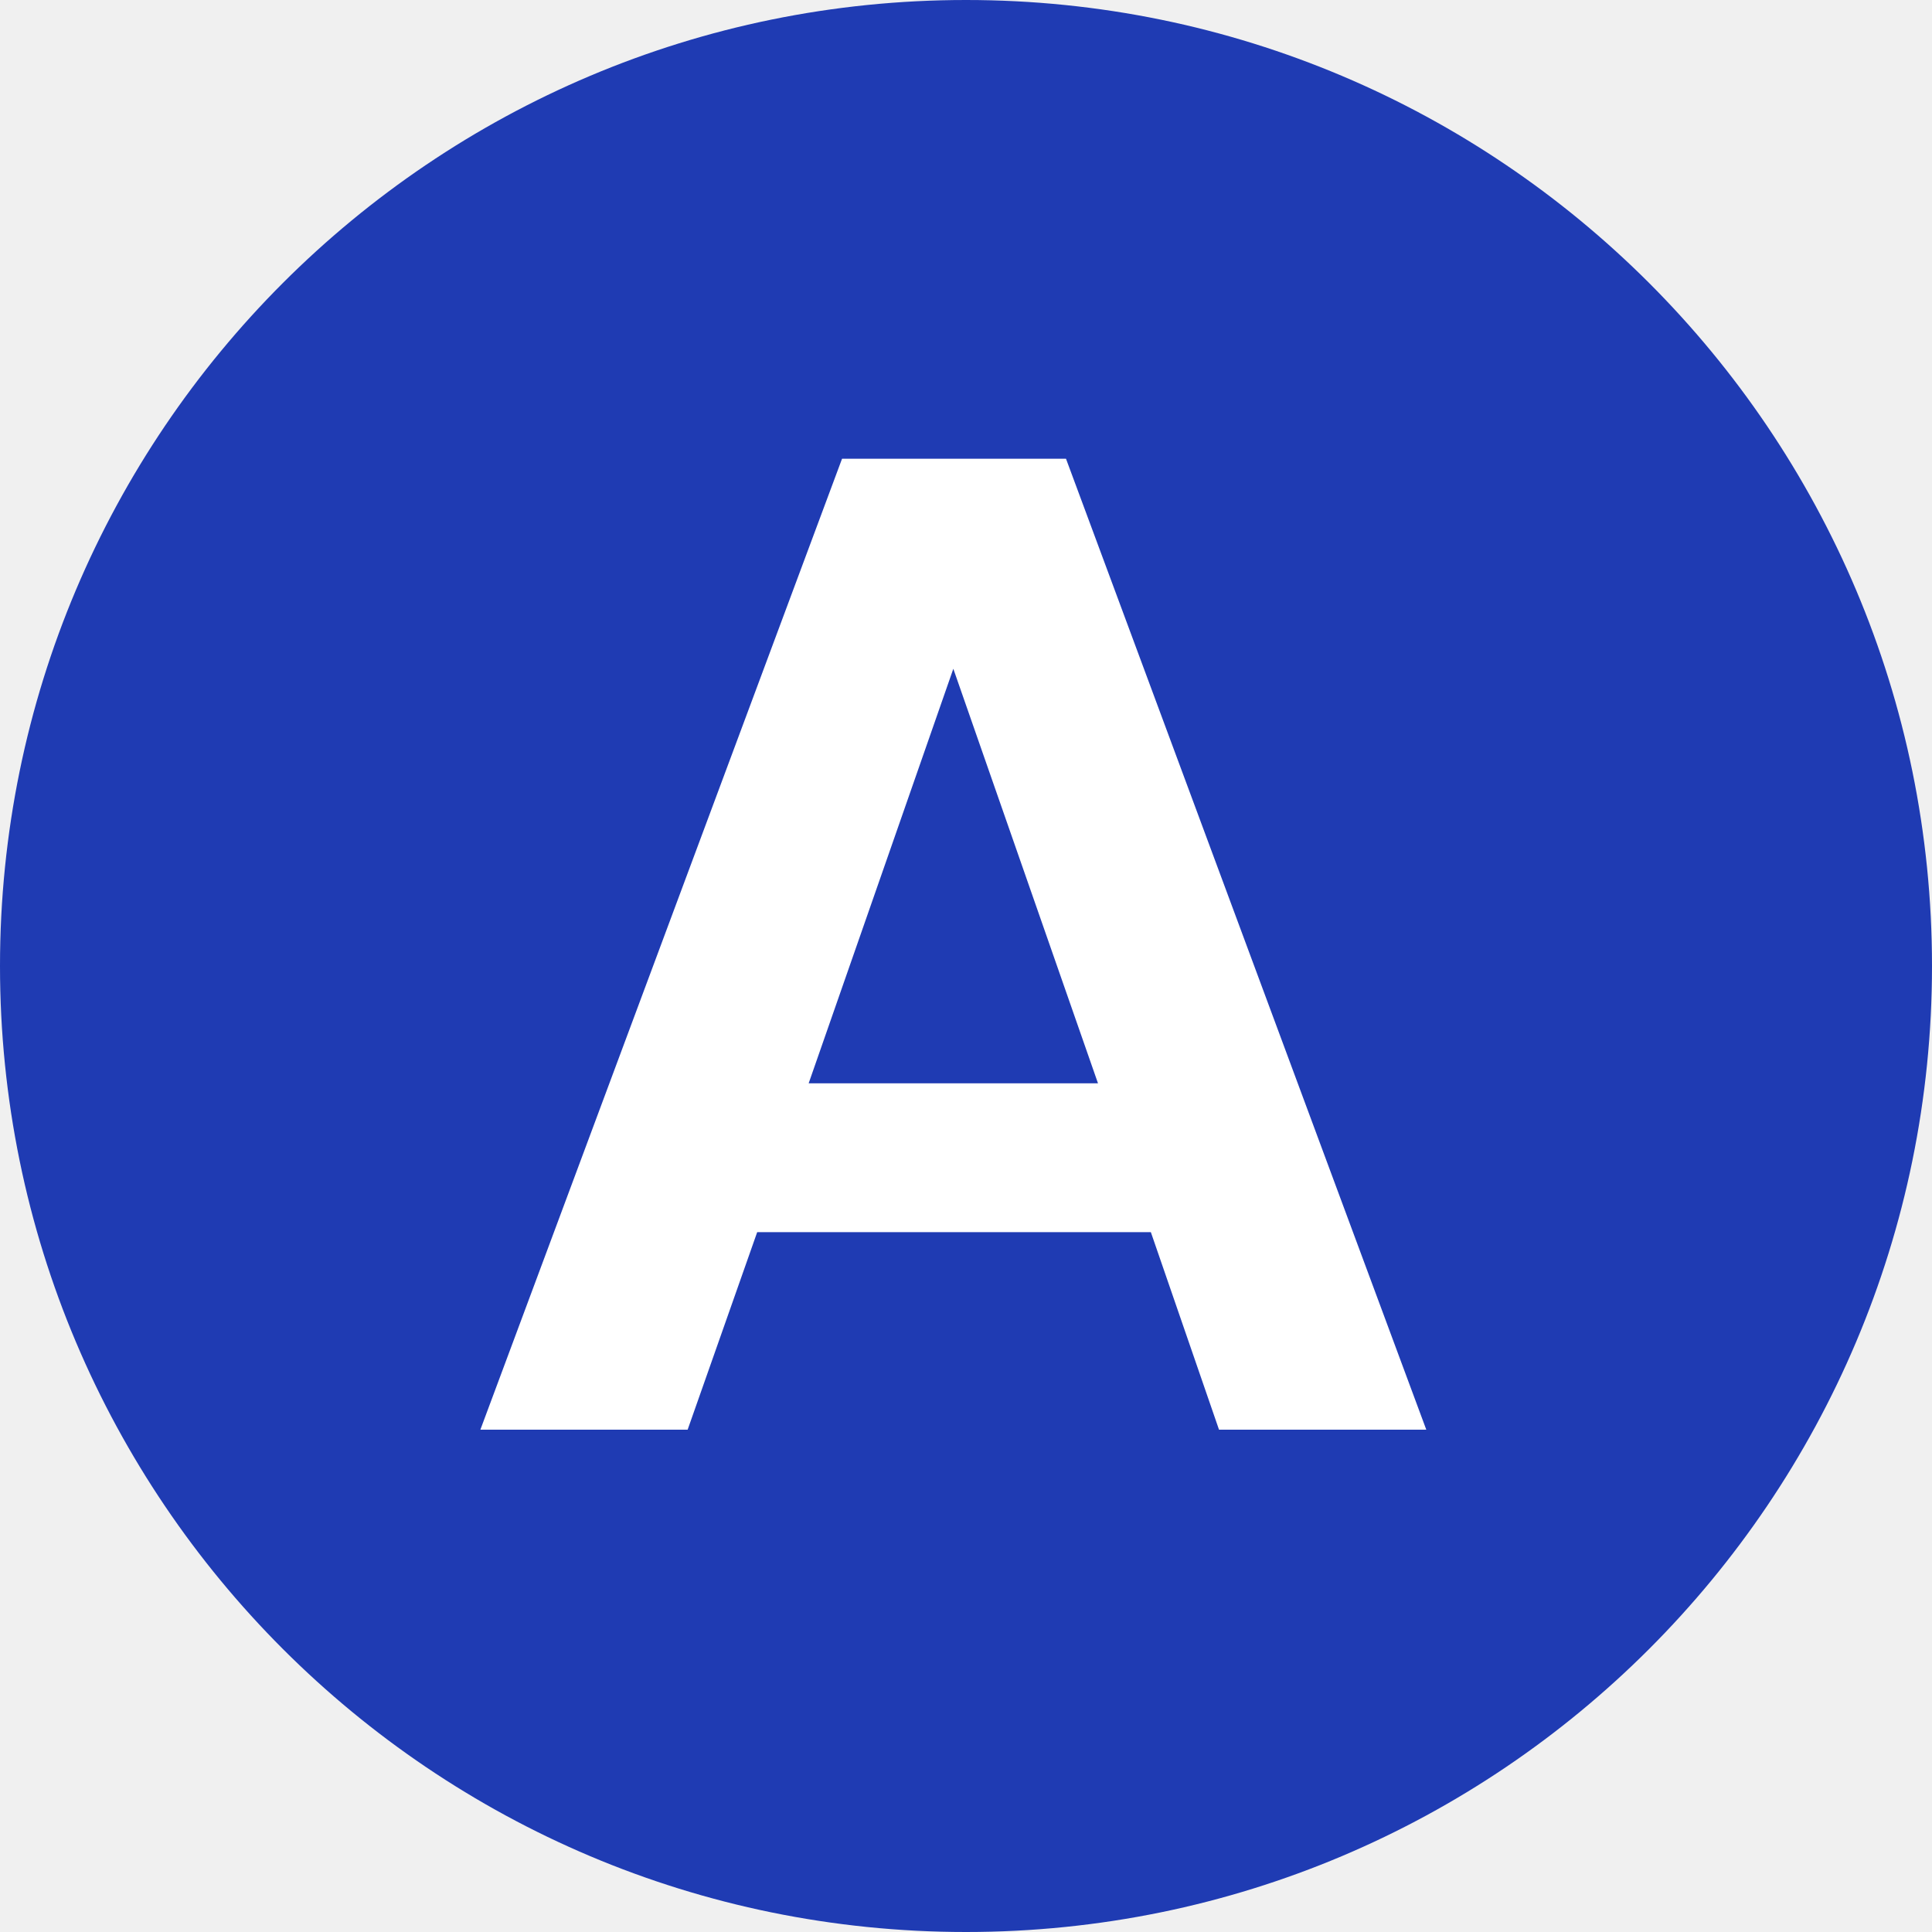
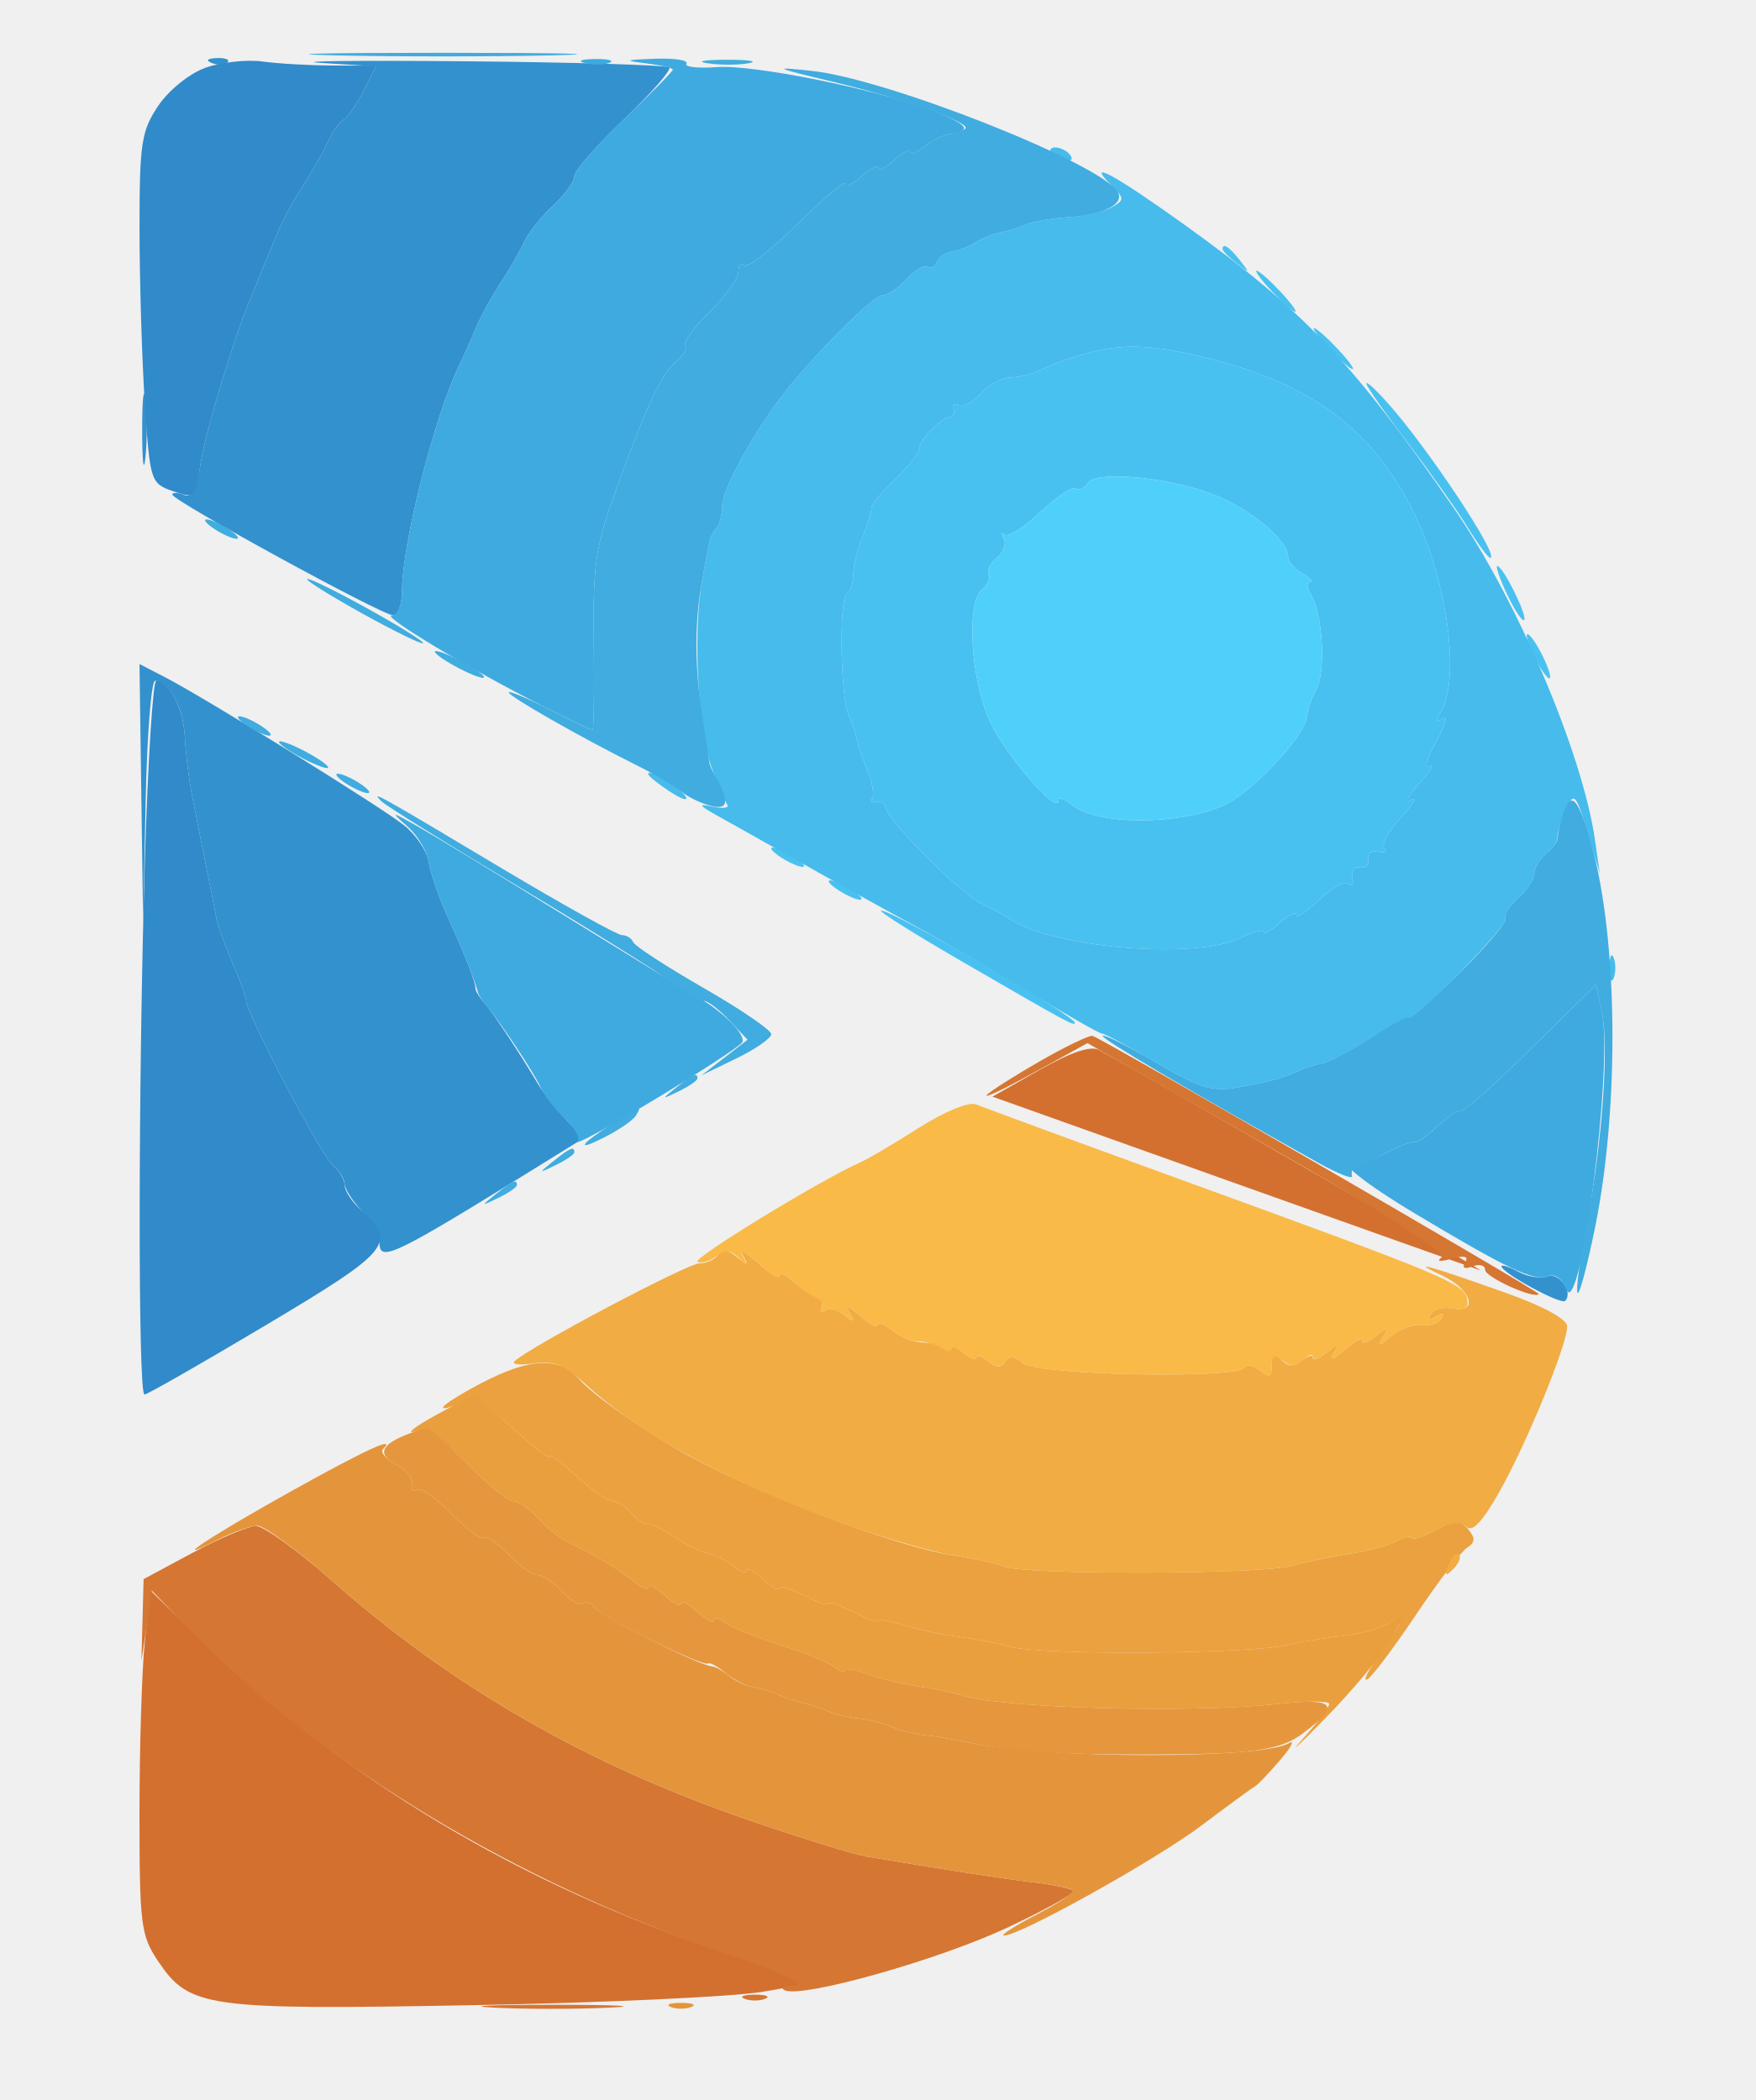
- <svg xmlns="http://www.w3.org/2000/svg" width="50" height="50" viewBox="0 0 50 50" fill="none">
-   <circle cx="25" cy="25" r="25" fill="#1F3BB3" />
-   <path d="M29.784 31.888H19.596L17.796 37H12.432L21.792 11.872H27.588L36.912 37H31.548L29.784 31.888ZM28.416 28.036L24.672 17.308L20.928 28.036H28.416Z" fill="white" />
+ <svg xmlns="http://www.w3.org/2000/svg" width="214" height="256" viewBox="0 0 214 256" version="1.1">
+   <path d="M 58.750 168.566 C 56.138 169.926, 54 171.271, 54 171.554 C 54 171.838, 54.895 171.591, 55.990 171.005 C 57.670 170.106, 58.682 170.588, 62.490 174.098 C 64.970 176.384, 67 177.950, 67 177.577 C 67 177.204, 68.463 178.269, 70.250 179.945 C 72.037 181.620, 74.007 182.993, 74.628 182.995 C 75.248 182.998, 76.303 183.661, 76.973 184.468 C 77.644 185.275, 78.486 185.850, 78.846 185.746 C 79.206 185.641, 80.714 186.367, 82.198 187.358 C 83.682 188.350, 85.549 189.258, 86.347 189.375 C 87.145 189.492, 88.519 190.186, 89.399 190.916 C 90.280 191.647, 91 191.895, 91 191.467 C 91 191.040, 91.900 191.505, 93 192.500 C 94.100 193.495, 95 194.004, 95 193.629 C 95 193.255, 96.350 193.647, 98 194.500 C 99.650 195.353, 101 195.803, 101 195.500 C 101 195.197, 102.350 195.647, 104 196.500 C 105.650 197.353, 107 197.846, 107 197.595 C 107 197.345, 108.463 197.590, 110.250 198.140 C 112.037 198.690, 114.950 199.309, 116.723 199.515 C 118.495 199.722, 121.420 200.281, 123.223 200.758 C 127.197 201.810, 152.122 201.643, 156.990 200.532 C 158.910 200.094, 161.931 199.595, 163.702 199.423 C 165.474 199.252, 167.895 198.591, 169.083 197.956 C 171.483 196.671, 171.352 197.078, 167.639 202.431 C 166.521 204.042, 166.094 205.060, 166.689 204.692 C 167.284 204.324, 169.960 200.756, 172.636 196.762 C 175.311 192.768, 178.087 189.126, 178.805 188.669 C 179.803 188.035, 179.838 187.510, 178.955 186.446 C 177.969 185.258, 177.372 185.274, 174.899 186.552 C 173.305 187.377, 172 187.799, 172 187.490 C 172 187.182, 171.197 187.359, 170.216 187.884 C 169.235 188.409, 166.606 189.111, 164.373 189.444 C 162.140 189.777, 159.005 190.425, 157.406 190.883 C 153.791 191.919, 125.226 192.006, 122.500 190.990 C 121.400 190.580, 118.700 189.984, 116.500 189.666 C 109.098 188.596, 90.972 181.652, 82.500 176.642 C 76.925 173.345, 72.305 170.041, 70.595 168.130 C 68.126 165.370, 64.643 165.498, 58.750 168.566" stroke="none" fill="#eba13f" fill-rule="evenodd" />
+   <path d="M 53 172.576 C 50.525 173.943, 49.418 174.822, 50.541 174.530 C 52.032 174.141, 53.771 175.210, 56.999 178.499 C 59.429 180.975, 61.928 183, 62.553 183 C 63.178 183, 64.547 183.952, 65.595 185.115 C 66.643 186.278, 68.400 187.647, 69.500 188.158 C 72.479 189.540, 75.585 191.411, 77.393 192.911 C 78.277 193.645, 79 193.895, 79 193.467 C 79 193.040, 79.900 193.505, 81 194.500 C 82.100 195.495, 83 195.945, 83 195.500 C 83 195.055, 83.900 195.505, 85 196.500 C 86.100 197.495, 87 197.960, 87 197.533 C 87 197.105, 87.563 197.201, 88.250 197.745 C 88.938 198.290, 91.975 199.529, 95 200.500 C 98.025 201.471, 101.063 202.710, 101.750 203.255 C 102.438 203.799, 103 203.976, 103 203.647 C 103 203.318, 104.186 203.501, 105.636 204.052 C 107.087 204.603, 109.899 205.289, 111.886 205.575 C 113.874 205.862, 116.175 206.332, 117 206.619 C 121.659 208.242, 145.034 208.906, 155.750 207.720 C 159.187 207.339, 162 207.340, 162 207.722 C 162 208.103, 160.537 210.036, 158.750 212.015 C 156.963 213.995, 158.200 212.860, 161.500 209.493 C 164.800 206.126, 168.338 201.894, 169.363 200.090 L 171.226 196.809 169.075 197.960 C 167.892 198.593, 165.474 199.252, 163.702 199.423 C 161.931 199.595, 158.910 200.094, 156.990 200.532 C 152.122 201.643, 127.197 201.810, 123.223 200.758 C 121.420 200.281, 118.495 199.722, 116.723 199.515 C 114.950 199.309, 112.037 198.690, 110.250 198.140 C 108.463 197.590, 107 197.345, 107 197.595 C 107 197.846, 105.650 197.353, 104 196.500 C 102.350 195.647, 101 195.197, 101 195.500 C 101 195.803, 99.650 195.353, 98 194.500 C 96.350 193.647, 95 193.255, 95 193.629 C 95 194.004, 94.100 193.495, 93 192.500 C 91.900 191.505, 91 191.040, 91 191.467 C 91 191.895, 90.280 191.647, 89.399 190.916 C 88.519 190.186, 87.145 189.492, 86.347 189.375 C 85.549 189.258, 83.682 188.350, 82.198 187.358 C 80.714 186.367, 79.206 185.641, 78.846 185.746 C 78.486 185.850, 77.644 185.275, 76.973 184.468 C 76.303 183.661, 75.248 182.998, 74.628 182.995 C 74.007 182.993, 72.037 181.620, 70.250 179.945 C 68.463 178.269, 67 177.204, 67 177.577 C 67 177.950, 64.985 176.397, 62.522 174.127 C 60.060 171.857, 57.922 170.020, 57.772 170.045 C 57.623 170.070, 55.475 171.209, 53 172.576" stroke="none" fill="#ea9f3e" fill-rule="evenodd" />
+   <path d="M 87.530 152.951 C 87.174 153.528, 86.160 154, 85.277 154 C 83.828 154, 64.604 164.168, 62.719 165.932 C 62.289 166.334, 63.335 166.458, 65.043 166.207 C 67.469 165.851, 68.843 166.395, 71.324 168.696 C 78.145 175.019, 89.778 181.233, 104 186.149 C 108.675 187.765, 114.300 189.348, 116.500 189.666 C 118.700 189.984, 121.400 190.580, 122.500 190.990 C 125.226 192.006, 153.791 191.919, 157.406 190.883 C 159.005 190.425, 162.140 189.777, 164.373 189.444 C 166.606 189.111, 169.235 188.409, 170.216 187.884 C 171.197 187.359, 172 187.182, 172 187.490 C 172 187.799, 173.283 187.388, 174.851 186.577 C 176.806 185.566, 178.026 185.426, 178.732 186.132 C 179.437 186.837, 180.703 185.485, 182.758 181.831 C 186.112 175.865, 191 163.932, 191 161.709 C 191 160.807, 188.145 159.246, 183.448 157.578 C 173.850 154.171, 171.650 153.574, 175.750 155.488 C 179.332 157.161, 180.272 160.130, 177.021 159.504 C 175.933 159.294, 174.738 159.615, 174.367 160.216 C 173.933 160.917, 174.160 161.019, 175 160.500 C 175.827 159.989, 176.067 160.083, 175.651 160.756 C 175.288 161.342, 174.206 161.693, 173.246 161.536 C 172.286 161.378, 170.635 161.981, 169.578 162.875 C 168.041 164.175, 167.829 164.200, 168.520 163 C 169.265 161.707, 169.151 161.689, 167.692 162.872 C 166.761 163.627, 166 163.895, 166 163.467 C 166 163.040, 165.023 163.547, 163.828 164.595 C 162.471 165.786, 161.980 165.937, 162.520 165 C 163.265 163.707, 163.151 163.689, 161.692 164.872 C 160.761 165.627, 160 165.910, 160 165.500 C 160 165.090, 159.404 165.250, 158.676 165.854 C 157.710 166.656, 157.035 166.635, 156.176 165.776 C 155.275 164.875, 155 165.025, 155 166.422 C 155 167.878, 154.716 168.009, 153.589 167.074 C 152.813 166.430, 151.950 166.271, 151.672 166.721 C 150.802 168.129, 126.491 167.652, 124.732 166.192 C 123.634 165.281, 122.979 165.225, 122.500 166 C 122.013 166.787, 121.424 166.766, 120.411 165.926 C 119.635 165.282, 119 165.090, 119 165.500 C 119 165.910, 118.256 165.627, 117.346 164.872 C 116.437 164.118, 115.537 163.613, 115.346 163.750 C 115.156 163.887, 114.775 163.944, 114.500 163.875 C 114.225 163.806, 113.169 163.694, 112.154 163.625 C 111.138 163.556, 109.563 162.882, 108.654 162.128 C 107.744 161.373, 107 161.105, 107 161.533 C 107 161.960, 106.023 161.453, 104.828 160.405 C 103.471 159.214, 102.980 159.063, 103.520 160 C 104.237 161.244, 104.122 161.288, 102.850 160.259 C 102.006 159.576, 100.982 159.351, 100.575 159.759 C 100.167 160.166, 99.983 159.983, 100.167 159.350 C 100.350 158.718, 100.050 158.123, 99.500 158.029 C 98.950 157.935, 97.713 157.145, 96.750 156.274 C 95.787 155.403, 95 155.063, 95 155.519 C 95 155.975, 93.802 155.258, 92.339 153.924 C 90.875 152.591, 90.061 152.175, 90.531 153 C 91.251 154.266, 91.134 154.298, 89.781 153.201 C 88.703 152.328, 87.966 152.246, 87.530 152.951 M 176.564 190.707 C 176.022 192.132, 176.136 192.247, 177.124 191.267 C 177.808 190.588, 178.115 189.781, 177.807 189.474 C 177.499 189.166, 176.940 189.721, 176.564 190.707" stroke="none" fill="#f1ac43" fill-rule="evenodd" />
+   <path d="M 126.701 130.427 L 120.953 133.685 150.127 144.093 C 166.172 149.817, 179.795 154.661, 180.400 154.858 C 181.255 155.137, 140.955 131.827, 133.974 128.005 C 132.949 127.444, 130.562 128.239, 126.701 130.427 M 17.650 200.073 C 17.293 203.494, 17 212.911, 17 220.999 C 17 234.657, 17.163 235.946, 19.285 239.102 C 23.080 244.747, 25.144 245.035, 57.500 244.445 C 73.450 244.154, 89.415 243.414, 92.977 242.802 L 99.455 241.688 87.977 237.883 C 63.643 229.817, 42.057 216.944, 24.900 200.267 L 18.300 193.852 17.650 200.073" stroke="none" fill="#d37030" fill-rule="evenodd" />
+   <path d="M 126.759 129.356 C 123.602 131.167, 120.677 133.028, 120.259 133.493 C 119.842 133.958, 122.434 132.723, 126.020 130.749 L 132.539 127.160 154.693 139.818 C 168.886 147.928, 176.425 152.774, 175.673 153.304 C 175.012 153.770, 175.536 153.838, 176.875 153.458 C 178.478 153.005, 179.030 153.142, 178.573 153.881 C 178.149 154.568, 178.475 154.755, 179.448 154.382 C 180.302 154.054, 181 154.240, 181 154.795 C 181 155.691, 186.982 158.394, 187.551 157.755 C 187.763 157.517, 134.606 126.757, 133.162 126.282 C 132.798 126.162, 129.917 127.546, 126.759 129.356 M 23.500 189.278 L 17.500 192.500 17.368 197.500 L 17.235 202.500 17.868 198.200 L 18.500 193.899 23.500 199.029 C 39.079 215.013, 63.215 229.584, 88 237.969 C 94.597 240.201, 98.434 241.923, 97 242.009 C 95.625 242.091, 95.026 242.373, 95.670 242.636 C 97.941 243.563, 114.362 238.926, 122.785 234.980 C 127.477 232.781, 131.091 230.758, 130.817 230.484 C 130.543 230.210, 128.335 229.749, 125.910 229.460 C 122.068 229.002, 116.833 228.192, 105.634 226.322 C 104.058 226.059, 97.533 224.040, 91.134 221.835 C 71.555 215.091, 55.134 205.654, 40.522 192.750 C 36.318 189.037, 32.118 186.013, 31.189 186.028 C 30.260 186.044, 26.800 187.506, 23.500 189.278 M 90.750 243.662 C 91.438 243.940, 92.563 243.940, 93.250 243.662 C 93.938 243.385, 93.375 243.158, 92 243.158 C 90.625 243.158, 90.063 243.385, 90.750 243.662 M 60.206 244.741 C 63.895 244.932, 70.195 244.934, 74.206 244.743 C 78.218 244.553, 75.200 244.396, 67.500 244.395 C 59.800 244.393, 56.518 244.549, 60.206 244.741" stroke="none" fill="#d57632" fill-rule="evenodd" />
+   <path d="M 50 174.713 C 46.454 176.026, 45.875 177.252, 48.223 178.476 C 49.476 179.129, 50.376 180.223, 50.225 180.906 C 50.074 181.590, 50.340 181.908, 50.817 181.613 C 51.293 181.319, 53.176 182.618, 55 184.500 C 56.824 186.382, 58.630 187.729, 59.013 187.492 C 59.396 187.255, 60.753 188.173, 62.029 189.531 C 63.305 190.889, 64.875 192, 65.519 192 C 66.163 192, 67.495 192.889, 68.479 193.976 C 69.462 195.063, 70.626 195.731, 71.065 195.460 C 71.503 195.189, 72.135 195.410, 72.470 195.951 C 73.141 197.037, 85.742 203.257, 86.326 202.792 C 86.528 202.631, 87.482 203.155, 88.447 203.956 C 89.412 204.757, 90.867 205.510, 91.679 205.629 C 92.491 205.748, 93.909 206.174, 94.828 206.574 C 95.748 206.974, 97.098 207.424, 97.828 207.574 C 98.559 207.724, 99.909 208.173, 100.828 208.573 C 101.748 208.973, 103.448 209.385, 104.606 209.488 C 105.765 209.591, 107.565 210.041, 108.606 210.488 C 109.648 210.935, 111.400 211.385, 112.500 211.487 C 113.600 211.590, 116.300 212.046, 118.500 212.500 C 123.418 213.515, 129.080 213.888, 139.500 213.882 C 152.488 213.874, 155.968 213.415, 158.745 211.341 C 163.478 207.808, 162.785 206.944, 155.831 207.712 C 145.034 208.905, 121.674 208.247, 117 206.619 C 116.175 206.332, 113.874 205.862, 111.886 205.575 C 109.899 205.289, 107.087 204.603, 105.636 204.052 C 104.186 203.501, 103 203.318, 103 203.647 C 103 203.976, 102.438 203.799, 101.750 203.255 C 101.063 202.710, 98.025 201.471, 95 200.500 C 91.975 199.529, 88.938 198.290, 88.250 197.745 C 87.563 197.201, 87 197.105, 87 197.533 C 87 197.960, 86.100 197.495, 85 196.500 C 83.900 195.505, 83 195.055, 83 195.500 C 83 195.945, 82.100 195.495, 81 194.500 C 79.900 193.505, 79 193.040, 79 193.467 C 79 193.895, 78.277 193.645, 77.393 192.911 C 75.585 191.411, 72.479 189.540, 69.500 188.158 C 68.400 187.647, 66.643 186.278, 65.595 185.115 C 64.547 183.952, 63.178 183, 62.553 183 C 61.928 183, 59.429 180.975, 57 178.500 C 54.571 176.025, 52.340 174.036, 52.042 174.079 C 51.744 174.122, 50.825 174.408, 50 174.713" stroke="none" fill="#e6963c" fill-rule="evenodd" />
+   <path d="M 25.813 7.683 C 26.534 7.972, 27.397 7.936, 27.729 7.604 C 28.061 7.272, 27.471 7.036, 26.417 7.079 C 25.252 7.127, 25.015 7.364, 25.813 7.683 M 39.152 7.671 L 45.803 8.087 44.338 11.024 C 43.533 12.639, 42.424 14.238, 41.875 14.577 C 41.326 14.917, 40.448 16.163, 39.923 17.347 C 39.399 18.531, 38.084 20.850, 37 22.500 C 35.916 24.150, 34.560 26.625, 33.985 28 C 33.411 29.375, 32.655 31.175, 32.307 32 C 31.958 32.825, 31.595 33.725, 31.500 34 C 31.405 34.275, 31.032 35.175, 30.671 36 C 28.721 40.459, 25.038 52.567, 24.460 56.420 C 23.976 59.646, 23.413 60.712, 22.397 60.322 C 21.629 60.027, 21 60.014, 21 60.292 C 21 61.021, 46.554 75, 47.886 75 C 48.499 75, 49 73.679, 49 72.065 C 49 66.320, 52.945 50.756, 55.986 44.500 C 56.521 43.400, 57.425 41.375, 57.994 40 C 58.564 38.625, 59.916 36.150, 61 34.500 C 62.084 32.850, 63.379 30.600, 63.879 29.500 C 64.379 28.400, 65.961 26.409, 67.394 25.076 C 68.827 23.742, 70 22.123, 70 21.478 C 70 20.833, 72.722 17.708, 76.049 14.535 C 79.376 11.361, 81.856 8.523, 81.560 8.227 C 81.264 7.931, 70.104 7.591, 56.761 7.472 C 43.417 7.352, 35.493 7.442, 39.152 7.671 M 17.328 52.500 C 17.333 56.350, 17.513 57.802, 17.730 55.728 C 17.946 53.653, 17.943 50.503, 17.722 48.728 C 17.501 46.952, 17.324 48.650, 17.328 52.500 M 17.221 96.724 L 17.442 112.500 17.748 97.750 C 17.916 89.638, 18.436 83, 18.904 83 C 20.634 83, 22.350 86.227, 22.526 89.810 C 22.626 91.840, 23.024 95.075, 23.412 97 C 23.799 98.925, 24.243 101.175, 24.397 102 C 24.552 102.825, 25.002 105.075, 25.397 107 C 25.793 108.925, 26.235 111.175, 26.381 112 C 26.527 112.825, 27.401 115.242, 28.323 117.372 C 29.245 119.502, 30 121.582, 30 121.994 C 30 123.492, 39.159 140.887, 40.560 142.050 C 41.352 142.707, 42 143.723, 42 144.308 C 42 144.893, 42.924 146.354, 44.052 147.556 C 45.181 148.757, 46.172 150.637, 46.255 151.733 C 46.413 153.831, 48.402 152.846, 65.809 142.049 L 71.119 138.755 68.920 136.415 C 67.711 135.128, 66.222 133.234, 65.611 132.207 C 63.316 128.348, 60.081 123.457, 59.038 122.270 C 58.444 121.593, 57.955 120.810, 57.952 120.530 C 57.941 119.669, 56.798 116.705, 54.663 112 C 53.539 109.525, 52.456 106.421, 52.256 105.101 C 52.056 103.782, 50.696 101.757, 49.236 100.601 C 46.293 98.274, 25.053 85.113, 20.130 82.567 L 17 80.949 17.221 96.724 M 183 154.366 C 183 155.153, 190.240 159.094, 190.750 158.584 C 191.786 157.547, 190.011 155.059, 188.616 155.594 C 187.813 155.902, 186.221 155.654, 185.078 155.042 C 183.935 154.430, 183 154.126, 183 154.366" stroke="none" fill="#3391ce" fill-rule="evenodd" />
+   <path d="M 71.269 7.693 C 72.242 7.947, 73.592 7.930, 74.269 7.656 C 74.946 7.382, 74.150 7.175, 72.500 7.195 C 70.850 7.215, 70.296 7.439, 71.269 7.693 M 78.750 7.723 C 80.537 7.945, 82 8.291, 82 8.493 C 82 8.694, 79.300 11.434, 76 14.581 C 72.700 17.729, 70 20.833, 70 21.478 C 70 22.123, 68.827 23.742, 67.394 25.076 C 65.961 26.409, 64.379 28.400, 63.879 29.500 C 63.379 30.600, 62.084 32.850, 61 34.500 C 59.916 36.150, 58.564 38.625, 57.994 40 C 57.425 41.375, 56.521 43.400, 55.986 44.500 C 52.945 50.756, 49 66.320, 49 72.065 C 49 73.737, 48.462 75.008, 47.750 75.018 C 46.370 75.037, 57.270 81.581, 66.221 86.107 C 69.368 87.698, 72.068 89, 72.221 89 C 72.375 89, 72.443 84.163, 72.373 78.250 C 72.259 68.688, 72.567 66.616, 75.160 59.500 C 78.944 49.111, 80.623 45.558, 82.471 44.024 C 83.300 43.336, 83.775 42.446, 83.528 42.045 C 83.280 41.645, 84.635 39.807, 86.539 37.962 C 88.443 36.117, 90 33.946, 90 33.137 C 90 32.328, 90.312 31.979, 90.694 32.360 C 91.075 32.742, 94 30.468, 97.194 27.308 C 100.387 24.148, 103 21.956, 103 22.436 C 103 22.917, 103.900 22.495, 105 21.500 C 106.100 20.505, 107 20.055, 107 20.500 C 107 20.945, 107.900 20.495, 109 19.500 C 110.100 18.505, 111 18.040, 111 18.467 C 111 18.895, 111.720 18.647, 112.601 17.916 C 113.481 17.186, 114.873 16.489, 115.693 16.369 C 118.509 15.955, 118.075 15.247, 114.009 13.620 C 107.514 11.022, 91.878 7.832, 87.345 8.180 C 85.060 8.356, 83.400 8.162, 83.654 7.750 C 83.909 7.338, 82.179 7.072, 79.809 7.160 C 76.128 7.297, 75.973 7.379, 78.750 7.723 M 49.698 100.780 C 50.907 101.856, 52.059 103.808, 52.258 105.118 C 52.457 106.428, 53.539 109.525, 54.663 112 C 56.464 115.969, 57.861 119.464, 58.259 121 C 58.330 121.275, 58.759 121.950, 59.211 122.500 C 61.204 124.920, 65.026 130.670, 65.860 132.500 C 66.361 133.600, 67.712 135.348, 68.862 136.384 C 70.012 137.420, 70.709 138.663, 70.410 139.146 C 70.111 139.629, 74.385 137.295, 79.908 133.959 C 85.430 130.623, 90.174 127.527, 90.450 127.080 C 90.986 126.213, 88.222 123.385, 85.084 121.589 C 84.038 120.990, 76.728 116.512, 68.841 111.638 C 60.953 106.763, 52.925 101.886, 51 100.799 C 47.564 98.859, 47.540 98.859, 49.698 100.780 M 186.500 127.934 C 182.100 132.277, 178.308 135.639, 178.074 135.406 C 177.840 135.173, 176.566 135.998, 175.244 137.241 C 173.921 138.483, 172.645 139.378, 172.409 139.230 C 172.173 139.081, 170.638 139.653, 169 140.500 C 167.362 141.347, 165.829 141.919, 165.594 141.770 C 165.359 141.622, 164.876 141.790, 164.521 142.145 C 164.166 142.500, 167.616 145.034, 172.188 147.775 C 183.744 154.703, 186.957 156.231, 188.629 155.589 C 189.507 155.252, 190.377 155.845, 190.840 157.096 C 192.532 161.670, 196.664 129.752, 195.220 123.269 L 194.500 120.038 186.500 127.934" stroke="none" fill="#3eaae0" fill-rule="evenodd" />
+   <path d="M 149 30.378 C 149 30.585, 149.787 31.373, 150.750 32.128 C 152.336 33.371, 152.371 33.336, 151.128 31.750 C 149.821 30.084, 149 29.555, 149 30.378 M 155 35.500 C 156.292 36.875, 157.574 38, 157.849 38 C 158.124 38, 157.292 36.875, 156 35.500 C 154.708 34.125, 153.426 33, 153.151 33 C 152.876 33, 153.708 34.125, 155 35.500 M 162 42.500 C 163.292 43.875, 164.574 45, 164.849 45 C 165.124 45, 164.292 43.875, 163 42.500 C 161.708 41.125, 160.426 40, 160.151 40 C 159.876 40, 160.708 41.125, 162 42.500 M 131.500 43.323 C 129.850 43.825, 127.719 44.632, 126.764 45.118 C 125.809 45.603, 124.191 46, 123.169 46 C 122.146 46, 120.505 46.889, 119.521 47.976 C 118.538 49.063, 117.332 49.705, 116.842 49.402 C 116.351 49.099, 116.074 49.290, 116.225 49.826 C 116.376 50.362, 116.146 50.829, 115.714 50.864 C 114.610 50.955, 112 53.679, 112 54.741 C 112 55.228, 110.671 56.899, 109.047 58.455 C 107.423 60.011, 106.146 61.557, 106.209 61.892 C 106.272 62.226, 105.800 63.767, 105.161 65.315 C 104.523 66.863, 104 68.974, 104 70.006 C 104 71.038, 103.645 72.101, 103.212 72.369 C 102.243 72.968, 102.411 84.867, 103.421 87.172 C 103.824 88.091, 104.277 89.441, 104.428 90.172 C 104.579 90.902, 105.167 92.625, 105.734 94 C 106.301 95.375, 106.560 96.849, 106.308 97.275 C 106.057 97.701, 106.290 97.926, 106.826 97.775 C 107.362 97.624, 107.860 97.950, 107.934 98.500 C 108.131 99.973, 117.173 109.033, 119.500 110.088 C 120.600 110.587, 122.175 111.447, 123 111.998 C 128.378 115.594, 145.817 117.027, 151.250 114.319 C 152.762 113.565, 154 113.255, 154 113.629 C 154 114.004, 154.900 113.495, 156 112.500 C 157.100 111.505, 158 111.069, 158 111.532 C 158 111.995, 159.269 111.159, 160.819 109.673 C 162.370 108.187, 163.982 107.316, 164.403 107.736 C 164.823 108.156, 165.017 107.825, 164.833 107 C 164.650 106.175, 165.063 105.613, 165.750 105.750 C 166.438 105.888, 166.888 105.438, 166.750 104.750 C 166.613 104.063, 167.175 103.650, 168 103.833 C 168.825 104.017, 169.156 103.823, 168.736 103.403 C 168.316 102.982, 169.216 101.300, 170.736 99.665 C 172.256 98.029, 172.825 97.058, 172 97.507 C 171.175 97.955, 171.625 97.052, 173 95.500 C 174.375 93.948, 174.926 93.008, 174.225 93.413 C 173.523 93.818, 173.870 92.511, 175 90.500 C 176.127 88.493, 176.519 87.179, 175.870 87.580 C 175.058 88.082, 174.960 87.875, 175.553 86.914 C 178.036 82.897, 176.443 70.827, 172.331 62.500 C 167.500 52.718, 160.357 47.177, 148.469 43.992 C 140.627 41.890, 136.720 41.736, 131.500 43.323 M 166.622 47 C 167.039 47.825, 169.441 51.204, 171.960 54.509 C 174.479 57.814, 177.580 62.202, 178.851 64.259 C 180.123 66.317, 181.367 68, 181.617 68 C 182.918 68, 173.943 54.465, 169.017 49 C 167.282 47.075, 166.205 46.175, 166.622 47 M 132.558 58.905 C 132.175 59.525, 131.517 59.819, 131.095 59.558 C 130.673 59.298, 128.717 60.603, 126.748 62.460 C 124.780 64.317, 122.834 65.535, 122.424 65.168 C 122.015 64.801, 121.972 65.012, 122.329 65.637 C 122.686 66.262, 122.313 67.325, 121.500 68 C 120.687 68.675, 120.237 69.575, 120.500 70 C 120.763 70.425, 120.400 71.253, 119.694 71.839 C 117.725 73.473, 118.290 82.819, 120.671 88 C 122.553 92.093, 129 99.497, 129 97.565 C 129 97.119, 129.727 97.358, 130.615 98.096 C 133.603 100.575, 143.314 100.655, 149 98.247 C 152.331 96.836, 158.861 89.981, 159.249 87.489 C 159.419 86.395, 159.895 84.960, 160.308 84.299 C 161.661 82.131, 161.270 74.823, 159.663 72.250 C 159.233 71.563, 159.246 70.986, 159.691 70.970 C 160.136 70.953, 159.713 70.481, 158.750 69.920 C 157.787 69.359, 157 68.478, 157 67.962 C 157 66.064, 153.381 62.805, 149 60.756 C 143.812 58.329, 133.623 57.183, 132.558 58.905 M 183.695 72.487 C 184.610 74.406, 185.536 75.797, 185.753 75.580 C 186.210 75.123, 183.175 69, 182.490 69 C 182.239 69, 182.781 70.569, 183.695 72.487 M 186.071 77.500 C 186.071 78.050, 186.714 79.625, 187.500 81 C 188.286 82.375, 188.929 83.050, 188.929 82.500 C 188.929 81.950, 188.286 80.375, 187.500 79 C 186.714 77.625, 186.071 76.950, 186.071 77.500 M 94 103.430 C 94 103.705, 94.900 104.411, 96 105 C 97.100 105.589, 98 105.845, 98 105.570 C 98 105.295, 97.100 104.589, 96 104 C 94.900 103.411, 94 103.155, 94 103.430 M 101 107.430 C 101 107.705, 101.900 108.411, 103 109 C 104.100 109.589, 105 109.845, 105 109.570 C 105 109.295, 104.100 108.589, 103 108 C 101.900 107.411, 101 107.155, 101 107.430 M 117.016 117.078 C 130.206 124.725, 131 125.157, 131 124.677 C 131 123.825, 108.865 111, 107.394 111 C 106.920 111, 111.250 113.735, 117.016 117.078" stroke="none" fill="#49c1f0" fill-rule="evenodd" />
+   <path d="M 128 18.393 C 128 18.609, 128.698 19.054, 129.552 19.382 C 130.442 19.723, 130.843 19.555, 130.493 18.989 C 129.906 18.038, 128 17.583, 128 18.393 M 135.518 22.660 C 137.065 24.208, 137.060 24.387, 135.453 25.286 C 134.504 25.817, 132.102 26.355, 130.114 26.482 C 128.126 26.609, 125.748 27.037, 124.828 27.433 C 123.909 27.830, 122.559 28.245, 121.828 28.355 C 121.098 28.466, 119.825 28.981, 119 29.500 C 118.175 30.019, 116.833 30.544, 116.018 30.667 C 115.203 30.790, 114.377 31.368, 114.183 31.952 C 113.988 32.535, 113.478 32.795, 113.048 32.530 C 112.619 32.264, 111.462 32.937, 110.479 34.024 C 109.495 35.111, 108.182 36, 107.561 36 C 106.251 36, 97.469 45.022, 94.246 49.678 C 90.517 55.066, 88 59.977, 88 61.864 C 88 62.855, 87.687 63.980, 87.304 64.362 C 86.922 64.745, 86.513 65.607, 86.396 66.279 C 86.279 66.951, 85.915 68.939, 85.587 70.698 C 84.494 76.551, 84.963 87.671, 86.526 93 C 86.742 93.736, 88.253 97.396, 88.656 98.157 C 88.847 98.518, 87.990 98.589, 86.751 98.314 C 85.028 97.932, 85.204 98.205, 87.500 99.477 C 89.150 100.391, 93.828 103.020, 97.896 105.319 C 101.964 107.619, 108.039 110.987, 111.396 112.804 C 114.753 114.622, 121.156 118.334, 125.624 121.054 C 130.092 123.774, 134.005 126, 134.320 126 C 134.635 126, 137.667 127.626, 141.057 129.613 C 146.237 132.649, 147.803 133.120, 150.861 132.561 C 155.057 131.795, 155.884 131.570, 158.172 130.574 C 159.091 130.174, 160.441 129.747, 161.172 129.627 C 161.902 129.506, 164.300 128.256, 166.500 126.849 C 168.700 125.442, 170.823 124.338, 171.218 124.395 C 172.324 124.556, 183.963 112.750, 183.476 111.962 C 183.240 111.580, 183.937 110.462, 185.024 109.479 C 186.111 108.495, 187 107.140, 187 106.467 C 187 105.795, 187.661 104.697, 188.468 104.027 C 189.275 103.356, 189.880 102.514, 189.812 102.154 C 189.743 101.794, 190.163 100.375, 190.744 99 C 191.884 96.300, 192.021 96.471, 193.945 103 L 194.977 106.500 194.408 102.500 C 192.893 91.845, 184.961 73.202, 177.100 61.821 C 164.953 44.234, 158.800 37.757, 144.481 27.483 C 135.758 21.225, 132.131 19.273, 135.518 22.660 M 131.500 43.323 C 129.850 43.825, 127.719 44.632, 126.764 45.118 C 125.809 45.603, 124.191 46, 123.169 46 C 122.146 46, 120.505 46.889, 119.521 47.976 C 118.538 49.063, 117.332 49.705, 116.842 49.402 C 116.351 49.099, 116.074 49.290, 116.225 49.826 C 116.376 50.362, 116.146 50.829, 115.714 50.864 C 114.610 50.955, 112 53.679, 112 54.741 C 112 55.228, 110.671 56.899, 109.047 58.455 C 107.423 60.011, 106.146 61.557, 106.209 61.892 C 106.272 62.226, 105.800 63.767, 105.161 65.315 C 104.523 66.863, 104 68.974, 104 70.006 C 104 71.038, 103.645 72.101, 103.212 72.369 C 102.243 72.968, 102.411 84.867, 103.421 87.172 C 103.824 88.091, 104.277 89.441, 104.428 90.172 C 104.579 90.902, 105.167 92.625, 105.734 94 C 106.301 95.375, 106.560 96.849, 106.308 97.275 C 106.057 97.701, 106.290 97.926, 106.826 97.775 C 107.362 97.624, 107.860 97.950, 107.934 98.500 C 108.131 99.973, 117.173 109.033, 119.500 110.088 C 120.600 110.587, 122.175 111.447, 123 111.998 C 128.378 115.594, 145.817 117.027, 151.250 114.319 C 152.762 113.565, 154 113.255, 154 113.629 C 154 114.004, 154.900 113.495, 156 112.500 C 157.100 111.505, 158 111.069, 158 111.532 C 158 111.995, 159.269 111.159, 160.819 109.673 C 162.370 108.187, 163.982 107.316, 164.403 107.736 C 164.823 108.156, 165.017 107.825, 164.833 107 C 164.650 106.175, 165.063 105.613, 165.750 105.750 C 166.438 105.888, 166.888 105.438, 166.750 104.750 C 166.613 104.063, 167.175 103.650, 168 103.833 C 168.825 104.017, 169.156 103.823, 168.736 103.403 C 168.316 102.982, 169.216 101.300, 170.736 99.665 C 172.256 98.029, 172.825 97.058, 172 97.507 C 171.175 97.955, 171.625 97.052, 173 95.500 C 174.375 93.948, 174.926 93.008, 174.225 93.413 C 173.523 93.818, 173.870 92.511, 175 90.500 C 176.127 88.493, 176.519 87.179, 175.870 87.580 C 175.058 88.082, 174.960 87.875, 175.553 86.914 C 178.036 82.897, 176.443 70.827, 172.331 62.500 C 167.500 52.718, 160.357 47.177, 148.469 43.992 C 140.627 41.890, 136.720 41.736, 131.500 43.323 M 79 94.350 C 79 94.581, 80.180 95.543, 81.623 96.489 C 83.066 97.434, 83.941 97.713, 83.567 97.109 C 82.854 95.955, 79 93.626, 79 94.350 M 196.158 118 C 196.158 119.375, 196.385 119.938, 196.662 119.250 C 196.940 118.563, 196.940 117.438, 196.662 116.750 C 196.385 116.063, 196.158 116.625, 196.158 118" stroke="none" fill="#46bbec" fill-rule="evenodd" />
+   <path d="M 25.035 8.260 C 23.098 8.953, 20.562 10.999, 19.285 12.898 C 17.231 15.953, 17.001 17.467, 17.005 27.898 C 17.008 34.279, 17.300 43.867, 17.653 49.204 C 18.279 58.656, 18.367 58.932, 21.047 59.867 C 23.731 60.802, 23.815 60.716, 24.462 56.404 C 25.038 52.564, 28.724 40.452, 30.671 36 C 31.032 35.175, 31.405 34.275, 31.500 34 C 31.595 33.725, 31.958 32.825, 32.307 32 C 32.655 31.175, 33.411 29.375, 33.985 28 C 34.560 26.625, 35.916 24.150, 37 22.500 C 38.084 20.850, 39.399 18.531, 39.923 17.347 C 40.448 16.163, 41.326 14.917, 41.875 14.577 C 42.424 14.238, 43.542 12.619, 44.360 10.980 L 45.847 8 40.673 7.989 C 37.828 7.983, 33.925 7.763, 32 7.499 C 30.075 7.236, 26.941 7.579, 25.035 8.260 M 17.662 104.750 C 16.836 132.089, 16.805 170, 17.607 170 C 17.941 170, 24.647 166.165, 32.508 161.478 C 47.679 152.433, 48.428 151.508, 43.900 147.410 C 42.855 146.464, 42 145.140, 42 144.467 C 42 143.795, 41.352 142.707, 40.560 142.050 C 39.159 140.887, 30 123.492, 30 121.994 C 30 121.582, 29.245 119.502, 28.323 117.372 C 27.401 115.242, 26.527 112.825, 26.381 112 C 26.235 111.175, 25.793 108.925, 25.397 107 C 25.002 105.075, 24.552 102.825, 24.397 102 C 24.243 101.175, 23.799 98.925, 23.412 97 C 23.024 95.075, 22.626 91.840, 22.526 89.810 C 22.356 86.340, 20.644 83, 19.037 83 C 18.642 83, 18.023 92.787, 17.662 104.750" stroke="none" fill="#318ac9" fill-rule="evenodd" />
+   <path d="M 112 137.482 C 108.975 139.398, 105.825 141.262, 105 141.623 C 100.184 143.730, 84.125 153.542, 85.009 153.836 C 85.591 154.030, 86.648 153.707, 87.357 153.118 C 88.283 152.350, 89.021 152.394, 89.970 153.274 C 91.034 154.260, 91.135 154.206, 90.485 153 C 90.041 152.175, 90.875 152.591, 92.339 153.924 C 93.802 155.258, 95 155.975, 95 155.519 C 95 155.063, 95.788 155.403, 96.750 156.274 C 97.713 157.145, 98.950 158.002, 99.500 158.179 C 100.050 158.355, 100.350 158.950, 100.167 159.500 C 99.983 160.050, 100.167 160.166, 100.575 159.759 C 100.982 159.351, 102.006 159.576, 102.850 160.259 C 104.122 161.288, 104.237 161.244, 103.520 160 C 102.980 159.063, 103.471 159.214, 104.828 160.405 C 106.023 161.453, 107 161.960, 107 161.533 C 107 161.105, 107.744 161.373, 108.654 162.128 C 109.563 162.882, 111.026 163.507, 111.904 163.515 C 112.782 163.524, 114.063 163.888, 114.750 164.324 C 115.438 164.761, 116 164.811, 116 164.437 C 116 164.062, 116.675 164.315, 117.500 165 C 118.325 165.685, 119 165.910, 119 165.500 C 119 165.090, 119.635 165.282, 120.411 165.926 C 121.424 166.766, 122.013 166.787, 122.500 166 C 122.979 165.225, 123.634 165.281, 124.732 166.192 C 126.491 167.652, 150.802 168.129, 151.672 166.721 C 151.950 166.271, 152.813 166.430, 153.589 167.074 C 154.712 168.006, 155 167.889, 155 166.500 C 155 165.166, 155.311 165.014, 156.324 165.854 C 157.290 166.656, 157.965 166.635, 158.824 165.776 C 159.471 165.129, 160 164.970, 160 165.422 C 160 165.875, 160.761 165.627, 161.692 164.872 C 163.151 163.689, 163.265 163.707, 162.520 165 C 161.980 165.937, 162.471 165.786, 163.828 164.595 C 165.023 163.547, 166 163.040, 166 163.467 C 166 163.895, 166.761 163.627, 167.692 162.872 C 169.151 161.689, 169.265 161.707, 168.520 163 C 167.829 164.200, 168.041 164.175, 169.578 162.875 C 170.635 161.981, 172.286 161.378, 173.246 161.536 C 174.206 161.693, 175.288 161.342, 175.651 160.756 C 176.067 160.083, 175.827 159.989, 175 160.500 C 174.160 161.019, 173.933 160.917, 174.367 160.216 C 174.738 159.615, 175.962 159.300, 177.086 159.517 C 178.529 159.795, 179.037 159.448, 178.815 158.335 C 178.444 156.479, 176.045 155.478, 144.500 144.012 C 131.300 139.213, 119.825 134.997, 119 134.642 C 118.121 134.264, 115.223 135.440, 112 137.482" stroke="none" fill="#f9ba48" fill-rule="evenodd" />
+   <path d="M 132.558 58.905 C 132.175 59.525, 131.517 59.819, 131.095 59.558 C 130.673 59.298, 128.717 60.603, 126.748 62.460 C 124.780 64.317, 122.834 65.535, 122.424 65.168 C 122.015 64.801, 121.972 65.012, 122.329 65.637 C 122.686 66.262, 122.313 67.325, 121.500 68 C 120.687 68.675, 120.237 69.575, 120.500 70 C 120.763 70.425, 120.400 71.253, 119.694 71.839 C 117.725 73.473, 118.290 82.819, 120.671 88 C 122.553 92.093, 129 99.497, 129 97.565 C 129 97.119, 129.727 97.358, 130.615 98.096 C 133.603 100.575, 143.314 100.655, 149 98.247 C 152.331 96.836, 158.861 89.981, 159.249 87.489 C 159.419 86.395, 159.895 84.960, 160.308 84.299 C 161.661 82.131, 161.270 74.823, 159.663 72.250 C 159.233 71.563, 159.246 70.986, 159.691 70.970 C 160.136 70.953, 159.713 70.481, 158.750 69.920 C 157.787 69.359, 157 68.478, 157 67.962 C 157 66.064, 153.381 62.805, 149 60.756 C 143.812 58.329, 133.623 57.183, 132.558 58.905" stroke="none" fill="#4fd0fb" fill-rule="evenodd" />
+   <path d="M 35.291 181.896 C 25.544 187.328, 19.953 191.058, 26.700 187.627 C 28.461 186.732, 30.571 186, 31.389 186 C 32.208 186, 36.318 189.037, 40.522 192.750 C 55.134 205.654, 71.555 215.091, 91.134 221.835 C 97.533 224.040, 104.058 226.059, 105.634 226.322 C 116.833 228.192, 122.068 229.002, 125.910 229.460 C 128.335 229.749, 130.516 230.183, 130.757 230.424 C 130.998 230.665, 129.014 231.997, 126.348 233.385 C 123.682 234.772, 121.879 235.928, 122.341 235.953 C 124.149 236.053, 140.816 226.768, 146.465 222.515 C 149.745 220.045, 152.670 217.904, 152.965 217.759 C 153.259 217.613, 154.625 216.185, 156 214.586 C 157.375 212.986, 157.862 212.048, 157.082 212.502 C 153.753 214.436, 127.873 214.435, 118.500 212.500 C 116.300 212.046, 113.600 211.590, 112.500 211.487 C 111.400 211.385, 109.648 210.935, 108.606 210.488 C 107.565 210.041, 105.765 209.591, 104.606 209.488 C 103.448 209.385, 101.748 208.973, 100.828 208.573 C 99.909 208.173, 98.559 207.724, 97.828 207.574 C 97.098 207.424, 95.748 206.974, 94.828 206.574 C 93.909 206.174, 92.491 205.748, 91.679 205.629 C 90.867 205.510, 89.594 204.908, 88.851 204.291 C 88.108 203.675, 87.154 203.151, 86.730 203.127 C 85.234 203.042, 73.069 196.921, 72.470 195.951 C 72.135 195.410, 71.503 195.189, 71.065 195.460 C 70.626 195.731, 69.462 195.063, 68.479 193.976 C 67.495 192.889, 66.163 192, 65.519 192 C 64.875 192, 63.305 190.889, 62.029 189.531 C 60.753 188.173, 59.396 187.255, 59.013 187.492 C 58.630 187.729, 56.824 186.382, 55 184.500 C 53.176 182.618, 51.293 181.319, 50.817 181.613 C 50.340 181.908, 50.074 181.590, 50.225 180.906 C 50.376 180.223, 49.490 179.137, 48.256 178.492 C 47.022 177.848, 46.309 177.024, 46.673 176.661 C 48.363 174.970, 44.667 176.670, 35.291 181.896 M 81.750 244.662 C 82.438 244.940, 83.563 244.940, 84.250 244.662 C 84.938 244.385, 84.375 244.158, 83 244.158 C 81.625 244.158, 81.063 244.385, 81.750 244.662" stroke="none" fill="#e4953c" fill-rule="evenodd" />
+   <path d="M 40.750 6.747 C 48.037 6.918, 59.962 6.918, 67.250 6.747 C 74.537 6.577, 68.575 6.437, 54 6.437 C 39.425 6.437, 33.462 6.577, 40.750 6.747 M 86.264 7.718 C 87.784 7.947, 90.034 7.941, 91.264 7.704 C 92.494 7.467, 91.250 7.279, 88.500 7.286 C 85.750 7.294, 84.744 7.488, 86.264 7.718 M 101.356 9.931 C 110.028 12.004, 118.382 14.952, 117.652 15.681 C 117.394 15.939, 116.512 16.249, 115.693 16.369 C 114.873 16.489, 113.481 17.186, 112.601 17.916 C 111.720 18.647, 111 18.895, 111 18.467 C 111 18.040, 110.100 18.505, 109 19.500 C 107.900 20.495, 107 20.945, 107 20.500 C 107 20.055, 106.100 20.505, 105 21.500 C 103.900 22.495, 103 22.917, 103 22.436 C 103 21.956, 100.387 24.148, 97.194 27.308 C 94 30.468, 91.075 32.742, 90.694 32.360 C 90.312 31.979, 90 32.328, 90 33.137 C 90 33.946, 88.443 36.117, 86.539 37.962 C 84.635 39.807, 83.280 41.645, 83.528 42.045 C 83.775 42.446, 83.300 43.336, 82.471 44.024 C 80.623 45.558, 78.944 49.111, 75.160 59.500 C 72.567 66.616, 72.259 68.688, 72.373 78.250 C 72.443 84.163, 72.373 89, 72.217 89 C 72.061 89, 69.698 87.867, 66.967 86.483 C 64.235 85.099, 62 84.165, 62 84.408 C 62 84.884, 70.991 90.008, 77.500 93.242 C 79.700 94.335, 82.175 95.789, 83 96.474 C 83.825 97.158, 85.479 97.955, 86.675 98.246 C 88.817 98.766, 88.946 97.661, 87.111 94.500 C 86.792 93.950, 86.497 93.275, 86.455 93 C 86.413 92.725, 86.005 90.025, 85.548 87 C 84.643 81.010, 84.656 75.685, 85.587 70.698 C 85.915 68.939, 86.279 66.951, 86.396 66.279 C 86.513 65.607, 86.922 64.745, 87.304 64.362 C 87.687 63.980, 88 62.855, 88 61.864 C 88 59.977, 90.517 55.066, 94.246 49.678 C 97.469 45.022, 106.251 36, 107.561 36 C 108.182 36, 109.495 35.111, 110.479 34.024 C 111.462 32.937, 112.619 32.264, 113.048 32.530 C 113.478 32.795, 113.988 32.535, 114.183 31.952 C 114.377 31.368, 115.203 30.790, 116.018 30.667 C 116.833 30.544, 118.175 30.019, 119 29.500 C 119.825 28.981, 121.098 28.466, 121.828 28.355 C 122.559 28.245, 123.909 27.830, 124.828 27.433 C 125.748 27.037, 128.126 26.609, 130.114 26.482 C 134.522 26.201, 137.152 24.854, 136.205 23.363 C 133.968 19.845, 108.172 9.643, 99 8.649 C 94.029 8.110, 94.255 8.234, 101.356 9.931 M 25 63.430 C 25 63.705, 25.900 64.411, 27 65 C 28.100 65.589, 29 65.845, 29 65.570 C 29 65.295, 28.100 64.589, 27 64 C 25.900 63.411, 25 63.155, 25 63.430 M 37.500 70.710 C 38.050 71.272, 41.650 73.438, 45.500 75.522 C 49.350 77.607, 52.050 78.852, 51.500 78.290 C 50.950 77.728, 47.350 75.562, 43.500 73.478 C 39.650 71.393, 36.950 70.148, 37.500 70.710 M 53 79.449 C 53 79.724, 54.350 80.647, 56 81.500 C 57.650 82.353, 59 82.826, 59 82.551 C 59 82.276, 57.650 81.353, 56 80.500 C 54.350 79.647, 53 79.174, 53 79.449 M 29 87.430 C 29 87.705, 29.900 88.411, 31 89 C 32.100 89.589, 33 89.845, 33 89.570 C 33 89.295, 32.100 88.589, 31 88 C 29.900 87.411, 29 87.155, 29 87.430 M 34 90.449 C 34 90.724, 35.350 91.647, 37 92.500 C 38.650 93.353, 40 93.826, 40 93.551 C 40 93.276, 38.650 92.353, 37 91.500 C 35.350 90.647, 34 90.174, 34 90.449 M 41 94.430 C 41 94.705, 41.900 95.411, 43 96 C 44.100 96.589, 45 96.845, 45 96.570 C 45 96.295, 44.100 95.589, 43 95 C 41.900 94.411, 41 94.155, 41 94.430 M 46.500 97.692 C 47.050 98.233, 54.475 102.856, 63 107.964 C 71.525 113.072, 79.932 118.320, 81.683 119.626 C 83.434 120.932, 85.268 122, 85.759 122 C 86.250 122, 87.655 123.069, 88.883 124.375 L 91.114 126.750 88.307 128.920 L 85.500 131.090 89.750 129.025 C 92.088 127.889, 94 126.558, 94 126.067 C 94 125.577, 90.287 123.043, 85.750 120.437 C 81.213 117.830, 77.350 115.316, 77.167 114.849 C 76.983 114.382, 76.375 114, 75.814 114 C 75.254 114, 68.654 110.331, 61.148 105.846 C 45.900 96.736, 45.048 96.261, 46.500 97.692 M 190.526 99.184 C 190.118 100.458, 189.818 101.794, 189.860 102.154 C 189.902 102.514, 189.275 103.356, 188.468 104.027 C 187.661 104.697, 187 105.795, 187 106.467 C 187 107.140, 186.111 108.495, 185.024 109.479 C 183.937 110.462, 183.240 111.580, 183.476 111.962 C 183.712 112.344, 181.213 115.321, 177.921 118.578 C 174.630 121.835, 171.838 124.311, 171.718 124.080 C 171.598 123.848, 169.475 124.953, 167 126.533 C 164.525 128.114, 161.902 129.506, 161.172 129.627 C 160.441 129.747, 159.091 130.174, 158.172 130.574 C 155.884 131.570, 155.057 131.795, 150.861 132.561 C 147.798 133.120, 146.234 132.647, 140.986 129.571 C 137.556 127.561, 134.592 126.075, 134.399 126.268 C 134.097 126.570, 144.867 132.919, 160.620 141.723 C 163.067 143.091, 164.942 143.825, 164.785 143.355 C 164.628 142.885, 164.842 142.397, 165.260 142.270 C 165.679 142.144, 167.362 141.347, 169 140.500 C 170.638 139.653, 172.173 139.081, 172.409 139.230 C 172.645 139.378, 173.921 138.483, 175.244 137.241 C 176.566 135.998, 177.840 135.173, 178.074 135.406 C 178.308 135.639, 182.100 132.277, 186.500 127.934 L 194.500 120.038 195.213 123.269 C 196.137 127.457, 195.285 139.423, 193.358 149.334 C 192.520 153.642, 192.033 157.366, 192.275 157.609 C 192.518 157.851, 193.506 154.101, 194.471 149.275 C 197.384 134.698, 197.168 114.494, 193.974 103 C 192.388 97.290, 191.461 96.265, 190.526 99.184 M 82.441 132.555 C 80.577 134.049, 80.589 134.067, 82.750 133.020 C 83.987 132.420, 85 131.720, 85 131.465 C 85 130.700, 84.481 130.921, 82.441 132.555 M 74.742 136.914 C 70.633 139.549, 70.063 140.476, 73.687 138.634 C 75.439 137.743, 77.153 136.561, 77.496 136.007 C 78.297 134.710, 78.058 134.789, 74.742 136.914 M 67.441 141.555 C 65.577 143.049, 65.589 143.067, 67.750 142.020 C 68.987 141.420, 70 140.720, 70 140.465 C 70 139.700, 69.481 139.921, 67.441 141.555 M 60.441 145.555 C 58.577 147.049, 58.589 147.067, 60.750 146.020 C 61.987 145.420, 63 144.720, 63 144.465 C 63 143.700, 62.481 143.921, 60.441 145.555" stroke="none" fill="#40acdf" fill-rule="evenodd" />
</svg>
